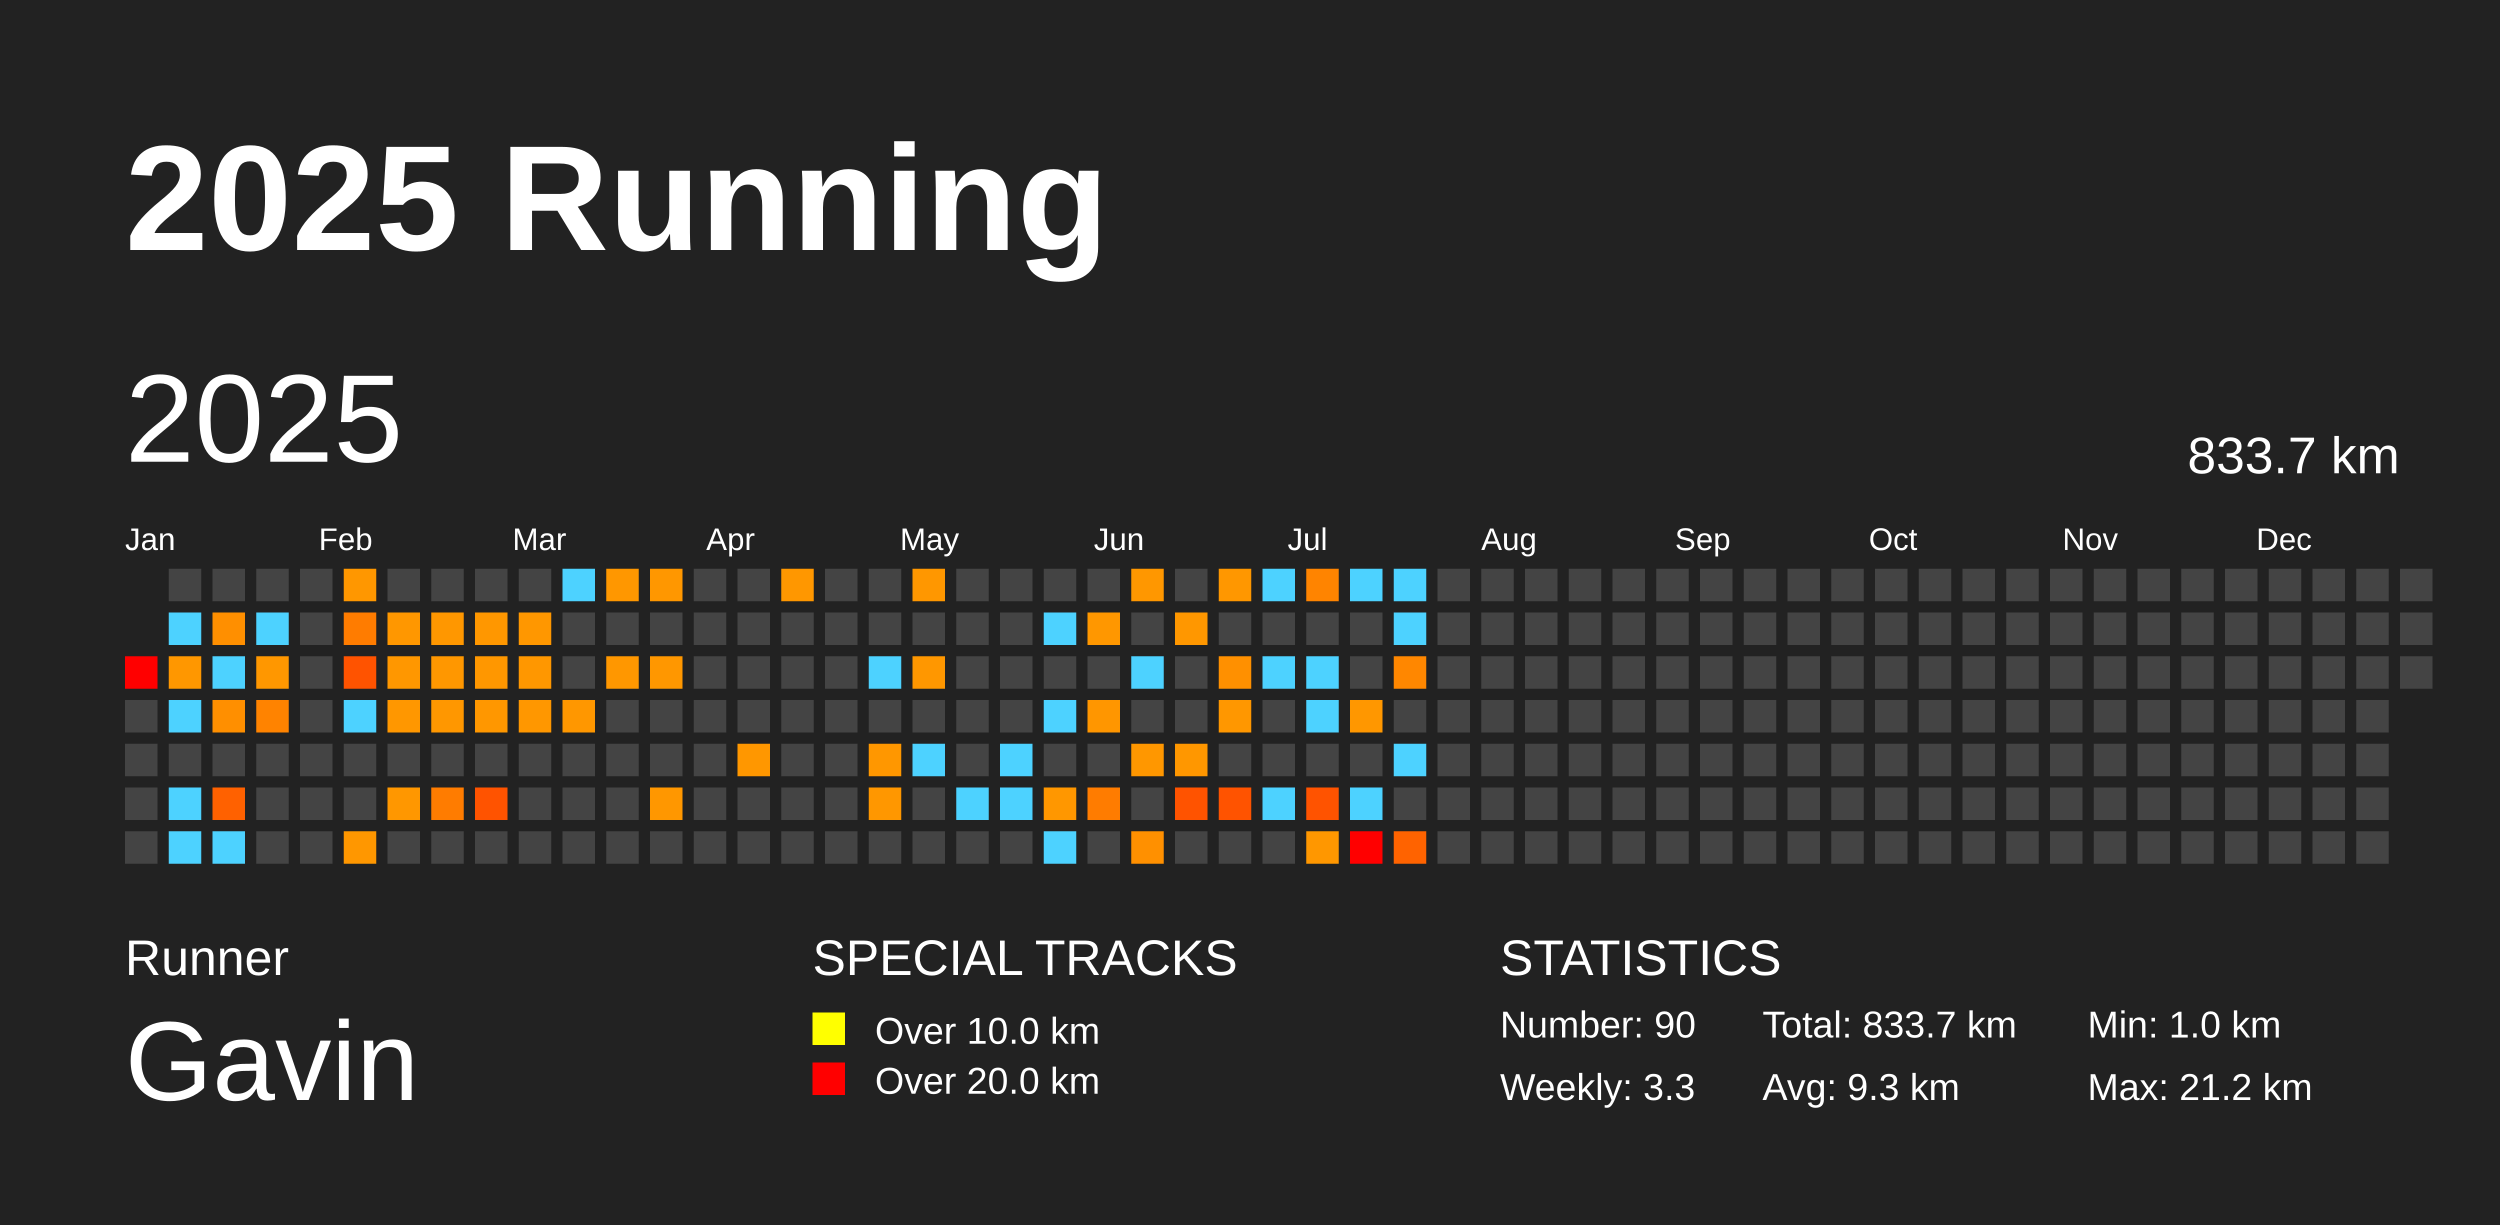
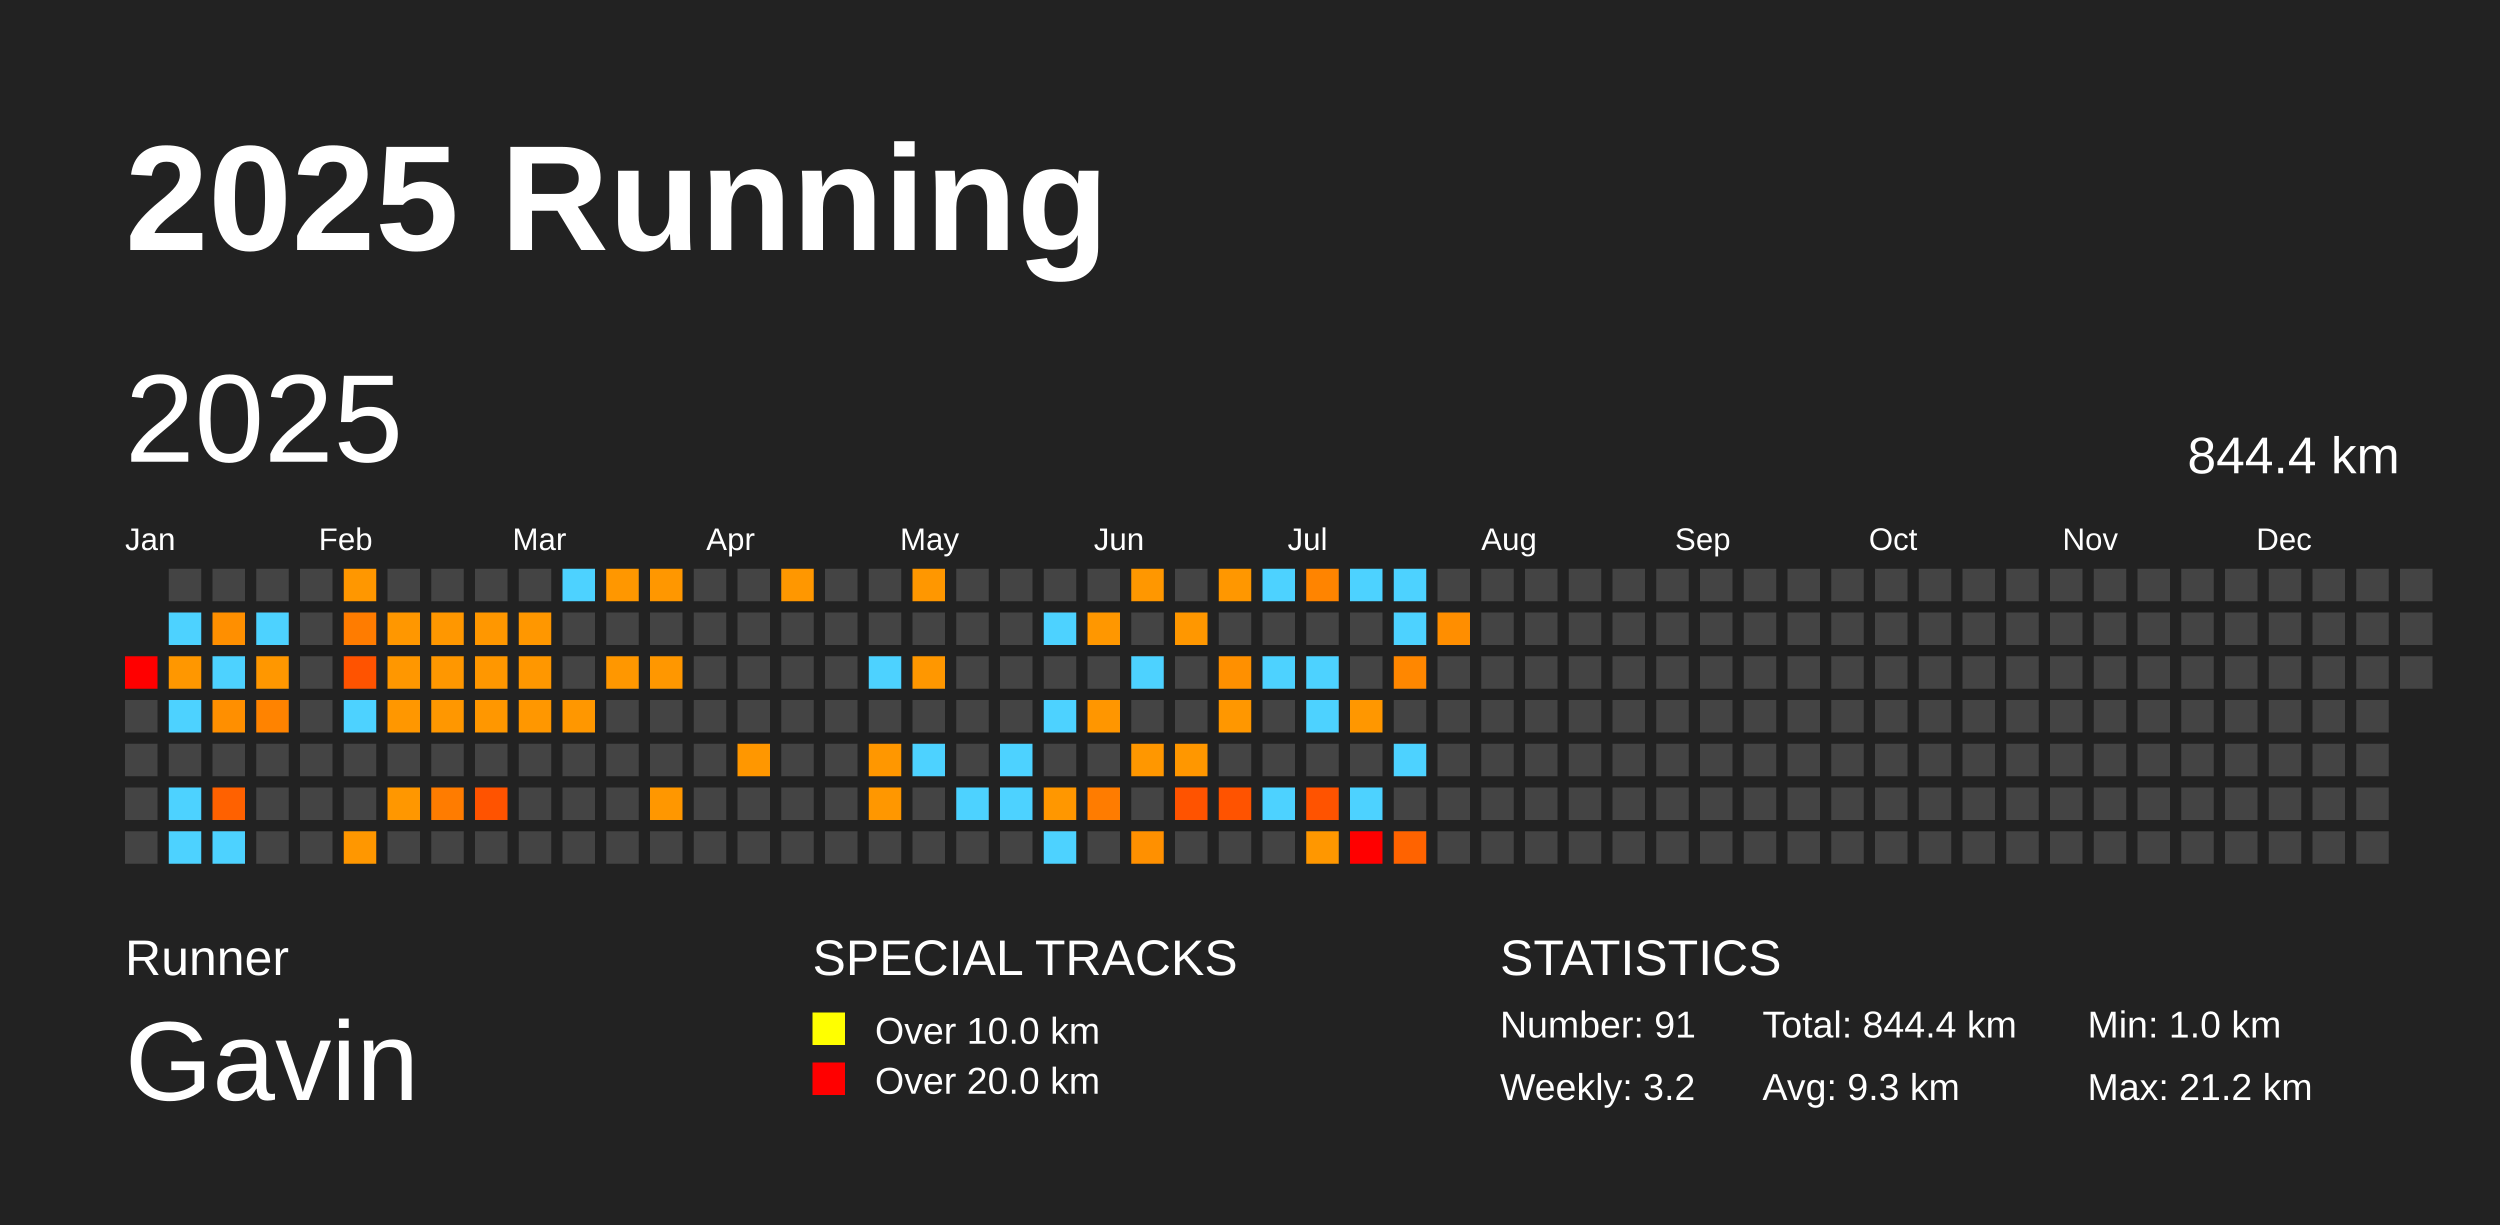
<svg xmlns="http://www.w3.org/2000/svg" baseProfile="full" height="98mm" version="1.1" viewBox="0,0,200,98" width="200mm">
  <defs />
  <rect fill="#222222" height="98" width="200" x="0" y="0" />
  <text fill="#FFFFFF" style="font-size:12px; font-family:Arial; font-weight:bold;" x="10" y="20">2025 Running</text>
  <text fill="#FFFFFF" style="font-size:4px; font-family:Arial" x="10" y="78">Runner</text>
  <text fill="#FFFFFF" style="font-size:9px; font-family:Arial" x="10" y="88">Gavin</text>
  <text fill="#FFFFFF" style="font-size:4px; font-family:Arial" x="65" y="78">SPECIAL TRACKS</text>
  <rect fill="yellow" height="2.6" width="2.6" x="65" y="81" />
  <text fill="#FFFFFF" style="font-size:3px; font-family:Arial" x="70" y="83.5">Over 10.0 km</text>
  <rect fill="red" height="2.6" width="2.6" x="65" y="85" />
  <text fill="#FFFFFF" style="font-size:3px; font-family:Arial" x="70" y="87.5">Over 20.0 km</text>
  <text fill="#FFFFFF" style="font-size:4px; font-family:Arial" x="120" y="78">STATISTICS</text>
-   <text fill="#FFFFFF" style="font-size:3px; font-family:Arial" x="120" y="83">Number: 90</text>
-   <text fill="#FFFFFF" style="font-size:3px; font-family:Arial" x="120" y="88">Weekly: 3.3</text>
-   <text fill="#FFFFFF" style="font-size:3px; font-family:Arial" x="141" y="83">Total: 833.7 km</text>
+   <text fill="#FFFFFF" style="font-size:3px; font-family:Arial" x="120" y="83">Number: 91</text>
+   <text fill="#FFFFFF" style="font-size:3px; font-family:Arial" x="120" y="88">Weekly: 3.2</text>
+   <text fill="#FFFFFF" style="font-size:3px; font-family:Arial" x="141" y="83">Total: 844.4 km</text>
  <text fill="#FFFFFF" style="font-size:3px; font-family:Arial" x="141" y="88">Avg: 9.3 km</text>
  <text fill="#FFFFFF" style="font-size:3px; font-family:Arial" x="167" y="83">Min: 1.0 km</text>
  <text fill="#FFFFFF" style="font-size:3px; font-family:Arial" x="167" y="88">Max: 21.2 km</text>
  <text dominant-baseline="hanging" fill="#FFFFFF" style="font-size:10.0px; font-family:Arial;" x="10" y="30">2025</text>
-   <text dominant-baseline="hanging" fill="#FFFFFF" style="font-size:4.125px; font-family:Arial;" x="175" y="35">833.7 km</text>
+   <text dominant-baseline="hanging" fill="#FFFFFF" style="font-size:4.125px; font-family:Arial;" x="175" y="35">844.4 km</text>
  <text fill="#FFFFFF" style="font-size:2.5px; font-family:Arial" x="10.0" y="44">Jan</text>
  <text fill="#FFFFFF" style="font-size:2.5px; font-family:Arial" x="25.5" y="44">Feb</text>
  <text fill="#FFFFFF" style="font-size:2.5px; font-family:Arial" x="41.0" y="44">Mar</text>
  <text fill="#FFFFFF" style="font-size:2.5px; font-family:Arial" x="56.5" y="44">Apr</text>
  <text fill="#FFFFFF" style="font-size:2.5px; font-family:Arial" x="72.0" y="44">May</text>
  <text fill="#FFFFFF" style="font-size:2.5px; font-family:Arial" x="87.5" y="44">Jun</text>
  <text fill="#FFFFFF" style="font-size:2.5px; font-family:Arial" x="103.0" y="44">Jul</text>
  <text fill="#FFFFFF" style="font-size:2.5px; font-family:Arial" x="118.5" y="44">Aug</text>
  <text fill="#FFFFFF" style="font-size:2.5px; font-family:Arial" x="134.0" y="44">Sep</text>
  <text fill="#FFFFFF" style="font-size:2.5px; font-family:Arial" x="149.5" y="44">Oct</text>
  <text fill="#FFFFFF" style="font-size:2.5px; font-family:Arial" x="165.0" y="44">Nov</text>
  <text fill="#FFFFFF" style="font-size:2.5px; font-family:Arial" x="180.5" y="44">Dec</text>
  <rect fill="red" height="2.6" width="2.6" x="10.0" y="52.5" />
  <rect fill="#444444" height="2.6" width="2.6" x="10.0" y="56.0" />
  <rect fill="#444444" height="2.6" width="2.6" x="10.0" y="59.5" />
  <rect fill="#444444" height="2.6" width="2.6" x="10.0" y="63.0" />
  <rect fill="#444444" height="2.6" width="2.6" x="10.0" y="66.5" />
  <rect fill="#444444" height="2.6" width="2.6" x="13.5" y="45.5" />
  <rect fill="#4dd2ff" height="2.6" width="2.6" x="13.5" y="49.0" />
  <rect fill="#ff9700" height="2.6" width="2.6" x="13.5" y="52.5" />
  <rect fill="#4dd2ff" height="2.6" width="2.6" x="13.5" y="56.0" />
  <rect fill="#444444" height="2.6" width="2.6" x="13.5" y="59.5" />
  <rect fill="#4dd2ff" height="2.6" width="2.6" x="13.5" y="63.0" />
  <rect fill="#4dd2ff" height="2.6" width="2.6" x="13.5" y="66.5" />
  <rect fill="#444444" height="2.6" width="2.6" x="17.0" y="45.5" />
  <rect fill="#ff8f00" height="2.6" width="2.6" x="17.0" y="49.0" />
  <rect fill="#4dd2ff" height="2.6" width="2.6" x="17.0" y="52.5" />
  <rect fill="#ff8f00" height="2.6" width="2.6" x="17.0" y="56.0" />
  <rect fill="#444444" height="2.6" width="2.6" x="17.0" y="59.5" />
  <rect fill="#ff6100" height="2.6" width="2.6" x="17.0" y="63.0" />
  <rect fill="#4dd2ff" height="2.6" width="2.6" x="17.0" y="66.5" />
  <rect fill="#444444" height="2.6" width="2.6" x="20.5" y="45.5" />
  <rect fill="#4dd2ff" height="2.6" width="2.6" x="20.5" y="49.0" />
  <rect fill="#ff9700" height="2.6" width="2.6" x="20.5" y="52.5" />
  <rect fill="#ff8300" height="2.6" width="2.6" x="20.5" y="56.0" />
  <rect fill="#444444" height="2.6" width="2.6" x="20.5" y="59.5" />
  <rect fill="#444444" height="2.6" width="2.6" x="20.5" y="63.0" />
  <rect fill="#444444" height="2.6" width="2.6" x="20.5" y="66.5" />
  <rect fill="#444444" height="2.6" width="2.6" x="24.0" y="45.5" />
  <rect fill="#444444" height="2.6" width="2.6" x="24.0" y="49.0" />
  <rect fill="#444444" height="2.6" width="2.6" x="24.0" y="52.5" />
  <rect fill="#444444" height="2.6" width="2.6" x="24.0" y="56.0" />
  <rect fill="#444444" height="2.6" width="2.6" x="24.0" y="59.5" />
  <rect fill="#444444" height="2.6" width="2.6" x="24.0" y="63.0" />
  <rect fill="#444444" height="2.6" width="2.6" x="24.0" y="66.5" />
  <rect fill="#ff9700" height="2.6" width="2.6" x="27.5" y="45.5" />
  <rect fill="#ff7c00" height="2.6" width="2.6" x="27.5" y="49.0" />
  <rect fill="#ff5300" height="2.6" width="2.6" x="27.5" y="52.5" />
  <rect fill="#4dd2ff" height="2.6" width="2.6" x="27.5" y="56.0" />
  <rect fill="#444444" height="2.6" width="2.6" x="27.5" y="59.5" />
  <rect fill="#444444" height="2.6" width="2.6" x="27.5" y="63.0" />
  <rect fill="#ff9700" height="2.6" width="2.6" x="27.5" y="66.5" />
  <rect fill="#444444" height="2.6" width="2.6" x="31.0" y="45.5" />
  <rect fill="#ff9700" height="2.6" width="2.6" x="31.0" y="49.0" />
  <rect fill="#ff9700" height="2.6" width="2.6" x="31.0" y="52.5" />
  <rect fill="#ff9700" height="2.6" width="2.6" x="31.0" y="56.0" />
  <rect fill="#444444" height="2.6" width="2.6" x="31.0" y="59.5" />
  <rect fill="#ff9700" height="2.6" width="2.6" x="31.0" y="63.0" />
  <rect fill="#444444" height="2.6" width="2.6" x="31.0" y="66.5" />
  <rect fill="#444444" height="2.6" width="2.6" x="34.5" y="45.5" />
  <rect fill="#ff9700" height="2.6" width="2.6" x="34.5" y="49.0" />
  <rect fill="#ff9700" height="2.6" width="2.6" x="34.5" y="52.5" />
  <rect fill="#ff9700" height="2.6" width="2.6" x="34.5" y="56.0" />
  <rect fill="#444444" height="2.6" width="2.6" x="34.5" y="59.5" />
  <rect fill="#ff7c00" height="2.6" width="2.6" x="34.5" y="63.0" />
  <rect fill="#444444" height="2.6" width="2.6" x="34.5" y="66.5" />
  <rect fill="#444444" height="2.6" width="2.6" x="38.0" y="45.5" />
  <rect fill="#ff9700" height="2.6" width="2.6" x="38.0" y="49.0" />
  <rect fill="#ff9700" height="2.6" width="2.6" x="38.0" y="52.5" />
  <rect fill="#ff9700" height="2.6" width="2.6" x="38.0" y="56.0" />
  <rect fill="#444444" height="2.6" width="2.6" x="38.0" y="59.5" />
  <rect fill="#ff5300" height="2.6" width="2.6" x="38.0" y="63.0" />
  <rect fill="#444444" height="2.6" width="2.6" x="38.0" y="66.5" />
  <rect fill="#444444" height="2.6" width="2.6" x="41.5" y="45.5" />
  <rect fill="#ff9700" height="2.6" width="2.6" x="41.5" y="49.0" />
  <rect fill="#ff9700" height="2.6" width="2.6" x="41.5" y="52.5" />
  <rect fill="#ff9700" height="2.6" width="2.6" x="41.5" y="56.0" />
  <rect fill="#444444" height="2.6" width="2.6" x="41.5" y="59.5" />
  <rect fill="#444444" height="2.6" width="2.6" x="41.5" y="63.0" />
  <rect fill="#444444" height="2.6" width="2.6" x="41.5" y="66.5" />
  <rect fill="#4dd2ff" height="2.6" width="2.6" x="45.0" y="45.5" />
  <rect fill="#444444" height="2.6" width="2.6" x="45.0" y="49.0" />
  <rect fill="#444444" height="2.6" width="2.6" x="45.0" y="52.5" />
  <rect fill="#ff9700" height="2.6" width="2.6" x="45.0" y="56.0" />
  <rect fill="#444444" height="2.6" width="2.6" x="45.0" y="59.5" />
  <rect fill="#444444" height="2.6" width="2.6" x="45.0" y="63.0" />
  <rect fill="#444444" height="2.6" width="2.6" x="45.0" y="66.5" />
  <rect fill="#ff9700" height="2.6" width="2.6" x="48.5" y="45.5" />
  <rect fill="#444444" height="2.6" width="2.6" x="48.5" y="49.0" />
  <rect fill="#ff9700" height="2.6" width="2.6" x="48.5" y="52.5" />
  <rect fill="#444444" height="2.6" width="2.6" x="48.5" y="56.0" />
  <rect fill="#444444" height="2.6" width="2.6" x="48.5" y="59.5" />
  <rect fill="#444444" height="2.6" width="2.6" x="48.5" y="63.0" />
  <rect fill="#444444" height="2.6" width="2.6" x="48.5" y="66.5" />
  <rect fill="#ff9700" height="2.6" width="2.6" x="52.0" y="45.5" />
  <rect fill="#444444" height="2.6" width="2.6" x="52.0" y="49.0" />
  <rect fill="#ff9700" height="2.6" width="2.6" x="52.0" y="52.5" />
  <rect fill="#444444" height="2.6" width="2.6" x="52.0" y="56.0" />
  <rect fill="#444444" height="2.6" width="2.6" x="52.0" y="59.5" />
  <rect fill="#ff9700" height="2.6" width="2.6" x="52.0" y="63.0" />
  <rect fill="#444444" height="2.6" width="2.6" x="52.0" y="66.5" />
  <rect fill="#444444" height="2.6" width="2.6" x="55.5" y="45.5" />
  <rect fill="#444444" height="2.6" width="2.6" x="55.5" y="49.0" />
  <rect fill="#444444" height="2.6" width="2.6" x="55.5" y="52.5" />
  <rect fill="#444444" height="2.6" width="2.6" x="55.5" y="56.0" />
  <rect fill="#444444" height="2.6" width="2.6" x="55.5" y="59.5" />
  <rect fill="#444444" height="2.6" width="2.6" x="55.5" y="63.0" />
  <rect fill="#444444" height="2.6" width="2.6" x="55.5" y="66.5" />
  <rect fill="#444444" height="2.6" width="2.6" x="59.0" y="45.5" />
  <rect fill="#444444" height="2.6" width="2.6" x="59.0" y="49.0" />
  <rect fill="#444444" height="2.6" width="2.6" x="59.0" y="52.5" />
  <rect fill="#444444" height="2.6" width="2.6" x="59.0" y="56.0" />
  <rect fill="#ff9700" height="2.6" width="2.6" x="59.0" y="59.5" />
  <rect fill="#444444" height="2.6" width="2.6" x="59.0" y="63.0" />
  <rect fill="#444444" height="2.6" width="2.6" x="59.0" y="66.5" />
  <rect fill="#ff9700" height="2.6" width="2.6" x="62.5" y="45.5" />
  <rect fill="#444444" height="2.6" width="2.6" x="62.5" y="49.0" />
  <rect fill="#444444" height="2.6" width="2.6" x="62.5" y="52.5" />
  <rect fill="#444444" height="2.6" width="2.6" x="62.5" y="56.0" />
  <rect fill="#444444" height="2.6" width="2.6" x="62.5" y="59.5" />
  <rect fill="#444444" height="2.6" width="2.6" x="62.5" y="63.0" />
  <rect fill="#444444" height="2.6" width="2.6" x="62.5" y="66.5" />
  <rect fill="#444444" height="2.6" width="2.6" x="66.0" y="45.5" />
  <rect fill="#444444" height="2.6" width="2.6" x="66.0" y="49.0" />
  <rect fill="#444444" height="2.6" width="2.6" x="66.0" y="52.5" />
  <rect fill="#444444" height="2.6" width="2.6" x="66.0" y="56.0" />
  <rect fill="#444444" height="2.6" width="2.6" x="66.0" y="59.5" />
  <rect fill="#444444" height="2.6" width="2.6" x="66.0" y="63.0" />
  <rect fill="#444444" height="2.6" width="2.6" x="66.0" y="66.5" />
  <rect fill="#444444" height="2.6" width="2.6" x="69.5" y="45.5" />
  <rect fill="#444444" height="2.6" width="2.6" x="69.5" y="49.0" />
  <rect fill="#4dd2ff" height="2.6" width="2.6" x="69.5" y="52.5" />
  <rect fill="#444444" height="2.6" width="2.6" x="69.5" y="56.0" />
  <rect fill="#ff9700" height="2.6" width="2.6" x="69.5" y="59.5" />
  <rect fill="#ff9700" height="2.6" width="2.6" x="69.5" y="63.0" />
  <rect fill="#444444" height="2.6" width="2.6" x="69.5" y="66.5" />
  <rect fill="#ff9700" height="2.6" width="2.6" x="73.0" y="45.5" />
  <rect fill="#444444" height="2.6" width="2.6" x="73.0" y="49.0" />
  <rect fill="#ff9700" height="2.6" width="2.6" x="73.0" y="52.5" />
  <rect fill="#444444" height="2.6" width="2.6" x="73.0" y="56.0" />
  <rect fill="#4dd2ff" height="2.6" width="2.6" x="73.0" y="59.5" />
  <rect fill="#444444" height="2.6" width="2.6" x="73.0" y="63.0" />
  <rect fill="#444444" height="2.6" width="2.6" x="73.0" y="66.5" />
  <rect fill="#444444" height="2.6" width="2.6" x="76.5" y="45.5" />
  <rect fill="#444444" height="2.6" width="2.6" x="76.5" y="49.0" />
  <rect fill="#444444" height="2.6" width="2.6" x="76.5" y="52.5" />
  <rect fill="#444444" height="2.6" width="2.6" x="76.5" y="56.0" />
  <rect fill="#444444" height="2.6" width="2.6" x="76.5" y="59.5" />
  <rect fill="#4dd2ff" height="2.6" width="2.6" x="76.5" y="63.0" />
  <rect fill="#444444" height="2.6" width="2.6" x="76.5" y="66.5" />
  <rect fill="#444444" height="2.6" width="2.6" x="80.0" y="45.5" />
  <rect fill="#444444" height="2.6" width="2.6" x="80.0" y="49.0" />
  <rect fill="#444444" height="2.6" width="2.6" x="80.0" y="52.5" />
  <rect fill="#444444" height="2.6" width="2.6" x="80.0" y="56.0" />
  <rect fill="#4dd2ff" height="2.6" width="2.6" x="80.0" y="59.5" />
  <rect fill="#4dd2ff" height="2.6" width="2.6" x="80.0" y="63.0" />
  <rect fill="#444444" height="2.6" width="2.6" x="80.0" y="66.5" />
  <rect fill="#444444" height="2.6" width="2.6" x="83.5" y="45.5" />
  <rect fill="#4dd2ff" height="2.6" width="2.6" x="83.5" y="49.0" />
  <rect fill="#444444" height="2.6" width="2.6" x="83.5" y="52.5" />
  <rect fill="#4dd2ff" height="2.6" width="2.6" x="83.5" y="56.0" />
  <rect fill="#444444" height="2.6" width="2.6" x="83.5" y="59.5" />
  <rect fill="#ff9700" height="2.6" width="2.6" x="83.5" y="63.0" />
  <rect fill="#4dd2ff" height="2.6" width="2.6" x="83.5" y="66.5" />
  <rect fill="#444444" height="2.6" width="2.6" x="87.0" y="45.5" />
  <rect fill="#ff9700" height="2.6" width="2.6" x="87.0" y="49.0" />
  <rect fill="#444444" height="2.6" width="2.6" x="87.0" y="52.5" />
  <rect fill="#ff9600" height="2.6" width="2.6" x="87.0" y="56.0" />
  <rect fill="#444444" height="2.6" width="2.6" x="87.0" y="59.5" />
  <rect fill="#ff7c00" height="2.6" width="2.6" x="87.0" y="63.0" />
  <rect fill="#444444" height="2.6" width="2.6" x="87.0" y="66.5" />
  <rect fill="#ff9700" height="2.6" width="2.6" x="90.5" y="45.5" />
  <rect fill="#444444" height="2.6" width="2.6" x="90.5" y="49.0" />
  <rect fill="#4dd2ff" height="2.6" width="2.6" x="90.5" y="52.5" />
  <rect fill="#444444" height="2.6" width="2.6" x="90.5" y="56.0" />
  <rect fill="#ff9700" height="2.6" width="2.6" x="90.5" y="59.5" />
  <rect fill="#444444" height="2.6" width="2.6" x="90.5" y="63.0" />
  <rect fill="#ff9000" height="2.6" width="2.6" x="90.5" y="66.5" />
  <rect fill="#444444" height="2.6" width="2.6" x="94.0" y="45.5" />
  <rect fill="#ff9700" height="2.6" width="2.6" x="94.0" y="49.0" />
  <rect fill="#444444" height="2.6" width="2.6" x="94.0" y="52.5" />
  <rect fill="#444444" height="2.6" width="2.6" x="94.0" y="56.0" />
  <rect fill="#ff9700" height="2.6" width="2.6" x="94.0" y="59.5" />
  <rect fill="#ff5300" height="2.6" width="2.6" x="94.0" y="63.0" />
  <rect fill="#444444" height="2.6" width="2.6" x="94.0" y="66.5" />
  <rect fill="#ff9700" height="2.6" width="2.6" x="97.5" y="45.5" />
  <rect fill="#444444" height="2.6" width="2.6" x="97.5" y="49.0" />
  <rect fill="#ff9000" height="2.6" width="2.6" x="97.5" y="52.5" />
  <rect fill="#ff9700" height="2.6" width="2.6" x="97.5" y="56.0" />
  <rect fill="#444444" height="2.6" width="2.6" x="97.5" y="59.5" />
  <rect fill="#ff5300" height="2.6" width="2.6" x="97.5" y="63.0" />
  <rect fill="#444444" height="2.6" width="2.6" x="97.5" y="66.5" />
  <rect fill="#4dd2ff" height="2.6" width="2.6" x="101.0" y="45.5" />
  <rect fill="#444444" height="2.6" width="2.6" x="101.0" y="49.0" />
  <rect fill="#4dd2ff" height="2.6" width="2.6" x="101.0" y="52.5" />
  <rect fill="#444444" height="2.6" width="2.6" x="101.0" y="56.0" />
  <rect fill="#444444" height="2.6" width="2.6" x="101.0" y="59.5" />
  <rect fill="#4dd2ff" height="2.6" width="2.6" x="101.0" y="63.0" />
  <rect fill="#444444" height="2.6" width="2.6" x="101.0" y="66.5" />
  <rect fill="#ff8400" height="2.6" width="2.6" x="104.5" y="45.5" />
  <rect fill="#444444" height="2.6" width="2.6" x="104.5" y="49.0" />
  <rect fill="#4dd2ff" height="2.6" width="2.6" x="104.5" y="52.5" />
  <rect fill="#4dd2ff" height="2.6" width="2.6" x="104.5" y="56.0" />
  <rect fill="#444444" height="2.6" width="2.6" x="104.5" y="59.5" />
  <rect fill="#ff5300" height="2.6" width="2.6" x="104.5" y="63.0" />
  <rect fill="#ff9700" height="2.6" width="2.6" x="104.5" y="66.5" />
  <rect fill="#4dd2ff" height="2.6" width="2.6" x="108.0" y="45.5" />
  <rect fill="#444444" height="2.6" width="2.6" x="108.0" y="49.0" />
  <rect fill="#444444" height="2.6" width="2.6" x="108.0" y="52.5" />
  <rect fill="#ff9700" height="2.6" width="2.6" x="108.0" y="56.0" />
  <rect fill="#444444" height="2.6" width="2.6" x="108.0" y="59.5" />
  <rect fill="#4dd2ff" height="2.6" width="2.6" x="108.0" y="63.0" />
  <rect fill="red" height="2.6" width="2.6" x="108.0" y="66.5" />
  <rect fill="#4dd2ff" height="2.6" width="2.6" x="111.5" y="45.5" />
  <rect fill="#4dd2ff" height="2.6" width="2.6" x="111.5" y="49.0" />
  <rect fill="#ff8700" height="2.6" width="2.6" x="111.5" y="52.5" />
  <rect fill="#444444" height="2.6" width="2.6" x="111.5" y="56.0" />
  <rect fill="#4dd2ff" height="2.6" width="2.6" x="111.5" y="59.5" />
  <rect fill="#444444" height="2.6" width="2.6" x="111.5" y="63.0" />
  <rect fill="#ff6300" height="2.6" width="2.6" x="111.5" y="66.5" />
  <rect fill="#444444" height="2.6" width="2.6" x="115.0" y="45.5" />
-   <rect fill="#444444" height="2.6" width="2.6" x="115.0" y="49.0" />
+   <rect fill="#ff8e00" height="2.6" width="2.6" x="115.0" y="49.0" />
  <rect fill="#444444" height="2.6" width="2.6" x="115.0" y="52.5" />
  <rect fill="#444444" height="2.6" width="2.6" x="115.0" y="56.0" />
  <rect fill="#444444" height="2.6" width="2.6" x="115.0" y="59.5" />
  <rect fill="#444444" height="2.6" width="2.6" x="115.0" y="63.0" />
  <rect fill="#444444" height="2.6" width="2.6" x="115.0" y="66.5" />
  <rect fill="#444444" height="2.6" width="2.6" x="118.5" y="45.5" />
  <rect fill="#444444" height="2.6" width="2.6" x="118.5" y="49.0" />
  <rect fill="#444444" height="2.6" width="2.6" x="118.5" y="52.5" />
  <rect fill="#444444" height="2.6" width="2.6" x="118.5" y="56.0" />
  <rect fill="#444444" height="2.6" width="2.6" x="118.5" y="59.5" />
  <rect fill="#444444" height="2.6" width="2.6" x="118.5" y="63.0" />
  <rect fill="#444444" height="2.6" width="2.6" x="118.5" y="66.5" />
  <rect fill="#444444" height="2.6" width="2.6" x="122.0" y="45.5" />
  <rect fill="#444444" height="2.6" width="2.6" x="122.0" y="49.0" />
  <rect fill="#444444" height="2.6" width="2.6" x="122.0" y="52.5" />
  <rect fill="#444444" height="2.6" width="2.6" x="122.0" y="56.0" />
  <rect fill="#444444" height="2.6" width="2.6" x="122.0" y="59.5" />
  <rect fill="#444444" height="2.6" width="2.6" x="122.0" y="63.0" />
  <rect fill="#444444" height="2.6" width="2.6" x="122.0" y="66.5" />
  <rect fill="#444444" height="2.6" width="2.6" x="125.5" y="45.5" />
  <rect fill="#444444" height="2.6" width="2.6" x="125.5" y="49.0" />
  <rect fill="#444444" height="2.6" width="2.6" x="125.5" y="52.5" />
  <rect fill="#444444" height="2.6" width="2.6" x="125.5" y="56.0" />
  <rect fill="#444444" height="2.6" width="2.6" x="125.5" y="59.5" />
  <rect fill="#444444" height="2.6" width="2.6" x="125.5" y="63.0" />
  <rect fill="#444444" height="2.6" width="2.6" x="125.5" y="66.5" />
  <rect fill="#444444" height="2.6" width="2.6" x="129.0" y="45.5" />
  <rect fill="#444444" height="2.6" width="2.6" x="129.0" y="49.0" />
  <rect fill="#444444" height="2.6" width="2.6" x="129.0" y="52.5" />
  <rect fill="#444444" height="2.6" width="2.6" x="129.0" y="56.0" />
  <rect fill="#444444" height="2.6" width="2.6" x="129.0" y="59.5" />
  <rect fill="#444444" height="2.6" width="2.6" x="129.0" y="63.0" />
  <rect fill="#444444" height="2.6" width="2.6" x="129.0" y="66.5" />
  <rect fill="#444444" height="2.6" width="2.6" x="132.5" y="45.5" />
  <rect fill="#444444" height="2.6" width="2.6" x="132.5" y="49.0" />
  <rect fill="#444444" height="2.6" width="2.6" x="132.5" y="52.5" />
  <rect fill="#444444" height="2.6" width="2.6" x="132.5" y="56.0" />
  <rect fill="#444444" height="2.6" width="2.6" x="132.5" y="59.5" />
  <rect fill="#444444" height="2.6" width="2.6" x="132.5" y="63.0" />
  <rect fill="#444444" height="2.6" width="2.6" x="132.5" y="66.5" />
  <rect fill="#444444" height="2.6" width="2.6" x="136.0" y="45.5" />
  <rect fill="#444444" height="2.6" width="2.6" x="136.0" y="49.0" />
  <rect fill="#444444" height="2.6" width="2.6" x="136.0" y="52.5" />
  <rect fill="#444444" height="2.6" width="2.6" x="136.0" y="56.0" />
  <rect fill="#444444" height="2.6" width="2.6" x="136.0" y="59.5" />
  <rect fill="#444444" height="2.6" width="2.6" x="136.0" y="63.0" />
  <rect fill="#444444" height="2.6" width="2.6" x="136.0" y="66.5" />
  <rect fill="#444444" height="2.6" width="2.6" x="139.5" y="45.5" />
  <rect fill="#444444" height="2.6" width="2.6" x="139.5" y="49.0" />
  <rect fill="#444444" height="2.6" width="2.6" x="139.5" y="52.5" />
  <rect fill="#444444" height="2.6" width="2.6" x="139.5" y="56.0" />
  <rect fill="#444444" height="2.6" width="2.6" x="139.5" y="59.5" />
  <rect fill="#444444" height="2.6" width="2.6" x="139.5" y="63.0" />
  <rect fill="#444444" height="2.6" width="2.6" x="139.5" y="66.5" />
  <rect fill="#444444" height="2.6" width="2.6" x="143.0" y="45.5" />
  <rect fill="#444444" height="2.6" width="2.6" x="143.0" y="49.0" />
  <rect fill="#444444" height="2.6" width="2.6" x="143.0" y="52.5" />
  <rect fill="#444444" height="2.6" width="2.6" x="143.0" y="56.0" />
  <rect fill="#444444" height="2.6" width="2.6" x="143.0" y="59.5" />
  <rect fill="#444444" height="2.6" width="2.6" x="143.0" y="63.0" />
  <rect fill="#444444" height="2.6" width="2.6" x="143.0" y="66.5" />
  <rect fill="#444444" height="2.6" width="2.6" x="146.5" y="45.5" />
  <rect fill="#444444" height="2.6" width="2.6" x="146.5" y="49.0" />
  <rect fill="#444444" height="2.6" width="2.6" x="146.5" y="52.5" />
  <rect fill="#444444" height="2.6" width="2.6" x="146.5" y="56.0" />
  <rect fill="#444444" height="2.6" width="2.6" x="146.5" y="59.5" />
  <rect fill="#444444" height="2.6" width="2.6" x="146.5" y="63.0" />
  <rect fill="#444444" height="2.6" width="2.6" x="146.5" y="66.5" />
  <rect fill="#444444" height="2.6" width="2.6" x="150.0" y="45.5" />
  <rect fill="#444444" height="2.6" width="2.6" x="150.0" y="49.0" />
  <rect fill="#444444" height="2.6" width="2.6" x="150.0" y="52.5" />
  <rect fill="#444444" height="2.6" width="2.6" x="150.0" y="56.0" />
  <rect fill="#444444" height="2.6" width="2.6" x="150.0" y="59.5" />
  <rect fill="#444444" height="2.6" width="2.6" x="150.0" y="63.0" />
  <rect fill="#444444" height="2.6" width="2.6" x="150.0" y="66.5" />
  <rect fill="#444444" height="2.6" width="2.6" x="153.5" y="45.5" />
  <rect fill="#444444" height="2.6" width="2.6" x="153.5" y="49.0" />
  <rect fill="#444444" height="2.6" width="2.6" x="153.5" y="52.5" />
  <rect fill="#444444" height="2.6" width="2.6" x="153.5" y="56.0" />
  <rect fill="#444444" height="2.6" width="2.6" x="153.5" y="59.5" />
  <rect fill="#444444" height="2.6" width="2.6" x="153.5" y="63.0" />
  <rect fill="#444444" height="2.6" width="2.6" x="153.5" y="66.5" />
  <rect fill="#444444" height="2.6" width="2.6" x="157.0" y="45.5" />
  <rect fill="#444444" height="2.6" width="2.6" x="157.0" y="49.0" />
  <rect fill="#444444" height="2.6" width="2.6" x="157.0" y="52.5" />
  <rect fill="#444444" height="2.6" width="2.6" x="157.0" y="56.0" />
  <rect fill="#444444" height="2.6" width="2.6" x="157.0" y="59.5" />
  <rect fill="#444444" height="2.6" width="2.6" x="157.0" y="63.0" />
  <rect fill="#444444" height="2.6" width="2.6" x="157.0" y="66.5" />
  <rect fill="#444444" height="2.6" width="2.6" x="160.5" y="45.5" />
  <rect fill="#444444" height="2.6" width="2.6" x="160.5" y="49.0" />
  <rect fill="#444444" height="2.6" width="2.6" x="160.5" y="52.5" />
  <rect fill="#444444" height="2.6" width="2.6" x="160.5" y="56.0" />
  <rect fill="#444444" height="2.6" width="2.6" x="160.5" y="59.5" />
  <rect fill="#444444" height="2.6" width="2.6" x="160.5" y="63.0" />
  <rect fill="#444444" height="2.6" width="2.6" x="160.5" y="66.5" />
  <rect fill="#444444" height="2.6" width="2.6" x="164.0" y="45.5" />
  <rect fill="#444444" height="2.6" width="2.6" x="164.0" y="49.0" />
  <rect fill="#444444" height="2.6" width="2.6" x="164.0" y="52.5" />
  <rect fill="#444444" height="2.6" width="2.6" x="164.0" y="56.0" />
  <rect fill="#444444" height="2.6" width="2.6" x="164.0" y="59.5" />
  <rect fill="#444444" height="2.6" width="2.6" x="164.0" y="63.0" />
  <rect fill="#444444" height="2.6" width="2.6" x="164.0" y="66.5" />
  <rect fill="#444444" height="2.6" width="2.6" x="167.5" y="45.5" />
  <rect fill="#444444" height="2.6" width="2.6" x="167.5" y="49.0" />
  <rect fill="#444444" height="2.6" width="2.6" x="167.5" y="52.5" />
  <rect fill="#444444" height="2.6" width="2.6" x="167.5" y="56.0" />
  <rect fill="#444444" height="2.6" width="2.6" x="167.5" y="59.5" />
  <rect fill="#444444" height="2.6" width="2.6" x="167.5" y="63.0" />
  <rect fill="#444444" height="2.6" width="2.6" x="167.5" y="66.5" />
  <rect fill="#444444" height="2.6" width="2.6" x="171.0" y="45.5" />
  <rect fill="#444444" height="2.6" width="2.6" x="171.0" y="49.0" />
  <rect fill="#444444" height="2.6" width="2.6" x="171.0" y="52.5" />
  <rect fill="#444444" height="2.6" width="2.6" x="171.0" y="56.0" />
  <rect fill="#444444" height="2.6" width="2.6" x="171.0" y="59.5" />
  <rect fill="#444444" height="2.6" width="2.6" x="171.0" y="63.0" />
  <rect fill="#444444" height="2.6" width="2.6" x="171.0" y="66.5" />
  <rect fill="#444444" height="2.6" width="2.6" x="174.5" y="45.5" />
  <rect fill="#444444" height="2.6" width="2.6" x="174.5" y="49.0" />
  <rect fill="#444444" height="2.6" width="2.6" x="174.5" y="52.5" />
  <rect fill="#444444" height="2.6" width="2.6" x="174.5" y="56.0" />
  <rect fill="#444444" height="2.6" width="2.6" x="174.5" y="59.5" />
  <rect fill="#444444" height="2.6" width="2.6" x="174.5" y="63.0" />
  <rect fill="#444444" height="2.6" width="2.6" x="174.5" y="66.5" />
  <rect fill="#444444" height="2.6" width="2.6" x="178.0" y="45.5" />
  <rect fill="#444444" height="2.6" width="2.6" x="178.0" y="49.0" />
  <rect fill="#444444" height="2.6" width="2.6" x="178.0" y="52.5" />
  <rect fill="#444444" height="2.6" width="2.6" x="178.0" y="56.0" />
  <rect fill="#444444" height="2.6" width="2.6" x="178.0" y="59.5" />
  <rect fill="#444444" height="2.6" width="2.6" x="178.0" y="63.0" />
  <rect fill="#444444" height="2.6" width="2.6" x="178.0" y="66.5" />
  <rect fill="#444444" height="2.6" width="2.6" x="181.5" y="45.5" />
  <rect fill="#444444" height="2.6" width="2.6" x="181.5" y="49.0" />
  <rect fill="#444444" height="2.6" width="2.6" x="181.5" y="52.5" />
  <rect fill="#444444" height="2.6" width="2.6" x="181.5" y="56.0" />
  <rect fill="#444444" height="2.6" width="2.6" x="181.5" y="59.5" />
  <rect fill="#444444" height="2.6" width="2.6" x="181.5" y="63.0" />
  <rect fill="#444444" height="2.6" width="2.6" x="181.5" y="66.5" />
  <rect fill="#444444" height="2.6" width="2.6" x="185.0" y="45.5" />
  <rect fill="#444444" height="2.6" width="2.6" x="185.0" y="49.0" />
  <rect fill="#444444" height="2.6" width="2.6" x="185.0" y="52.5" />
  <rect fill="#444444" height="2.6" width="2.6" x="185.0" y="56.0" />
  <rect fill="#444444" height="2.6" width="2.6" x="185.0" y="59.5" />
  <rect fill="#444444" height="2.6" width="2.6" x="185.0" y="63.0" />
  <rect fill="#444444" height="2.6" width="2.6" x="185.0" y="66.5" />
  <rect fill="#444444" height="2.6" width="2.6" x="188.5" y="45.5" />
  <rect fill="#444444" height="2.6" width="2.6" x="188.5" y="49.0" />
  <rect fill="#444444" height="2.6" width="2.6" x="188.5" y="52.5" />
  <rect fill="#444444" height="2.6" width="2.6" x="188.5" y="56.0" />
  <rect fill="#444444" height="2.6" width="2.6" x="188.5" y="59.5" />
  <rect fill="#444444" height="2.6" width="2.6" x="188.5" y="63.0" />
  <rect fill="#444444" height="2.6" width="2.6" x="188.5" y="66.5" />
  <rect fill="#444444" height="2.6" width="2.6" x="192.0" y="45.5" />
  <rect fill="#444444" height="2.6" width="2.6" x="192.0" y="49.0" />
  <rect fill="#444444" height="2.6" width="2.6" x="192.0" y="52.5" />
</svg>
